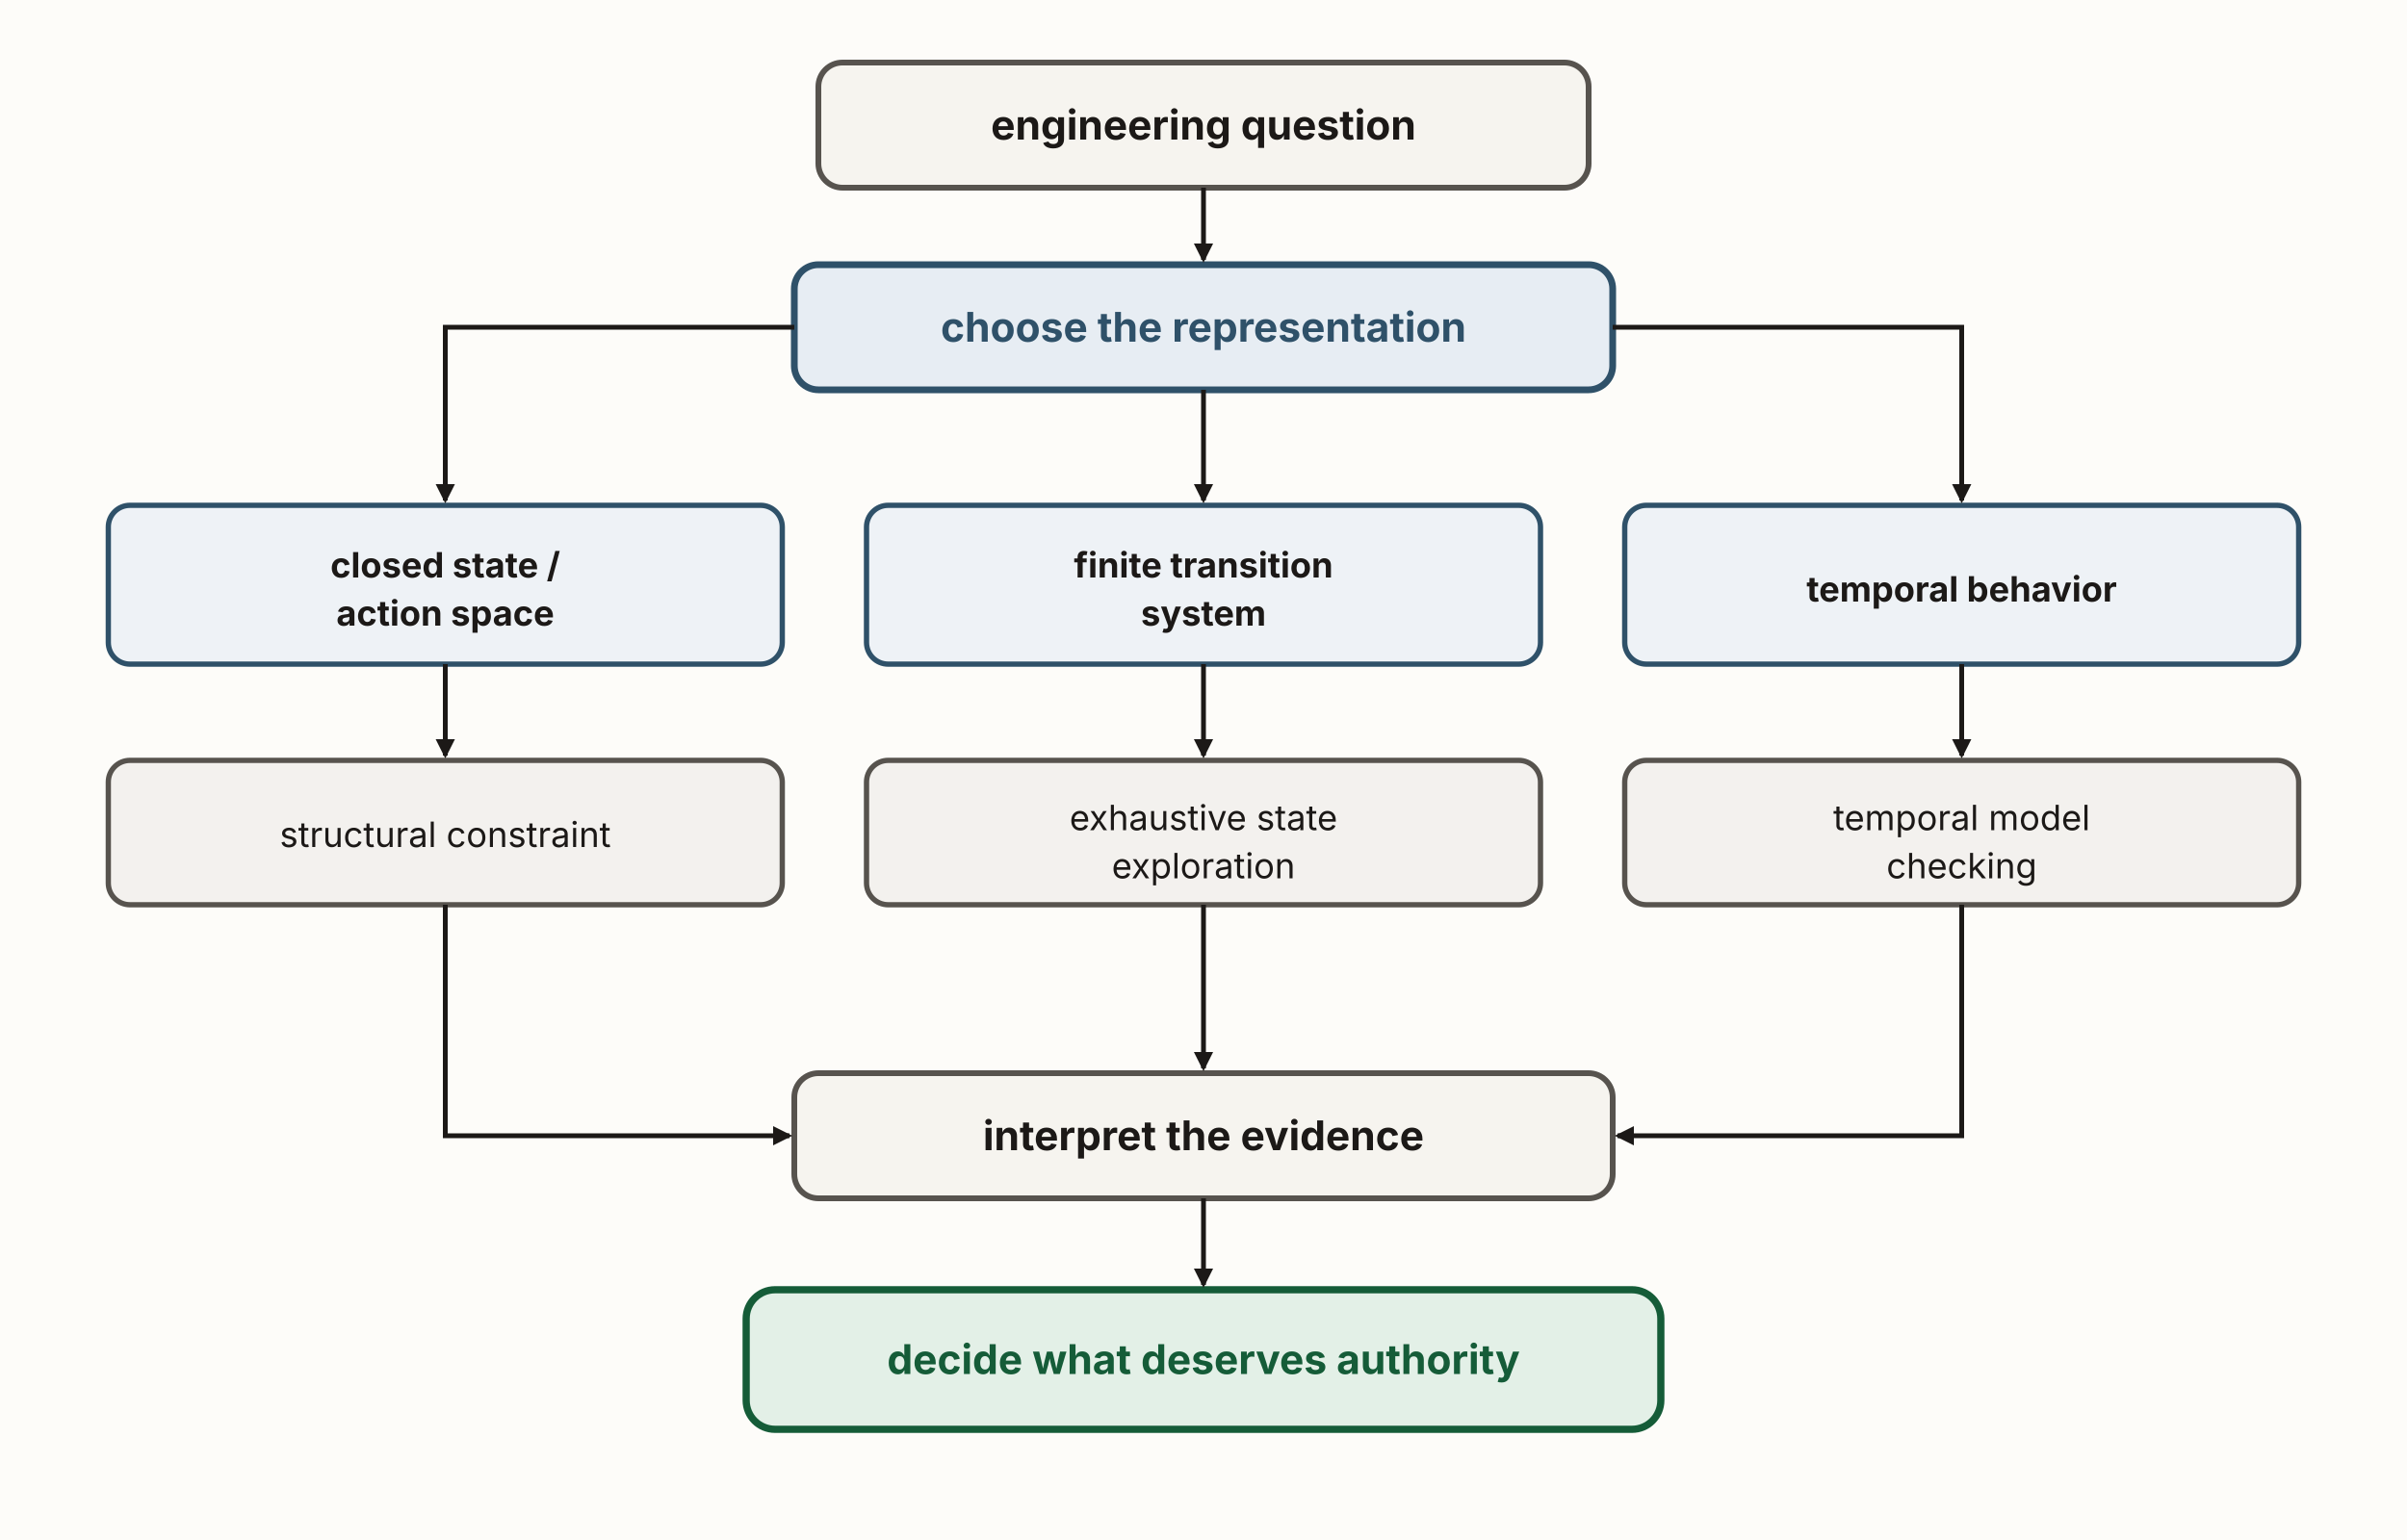
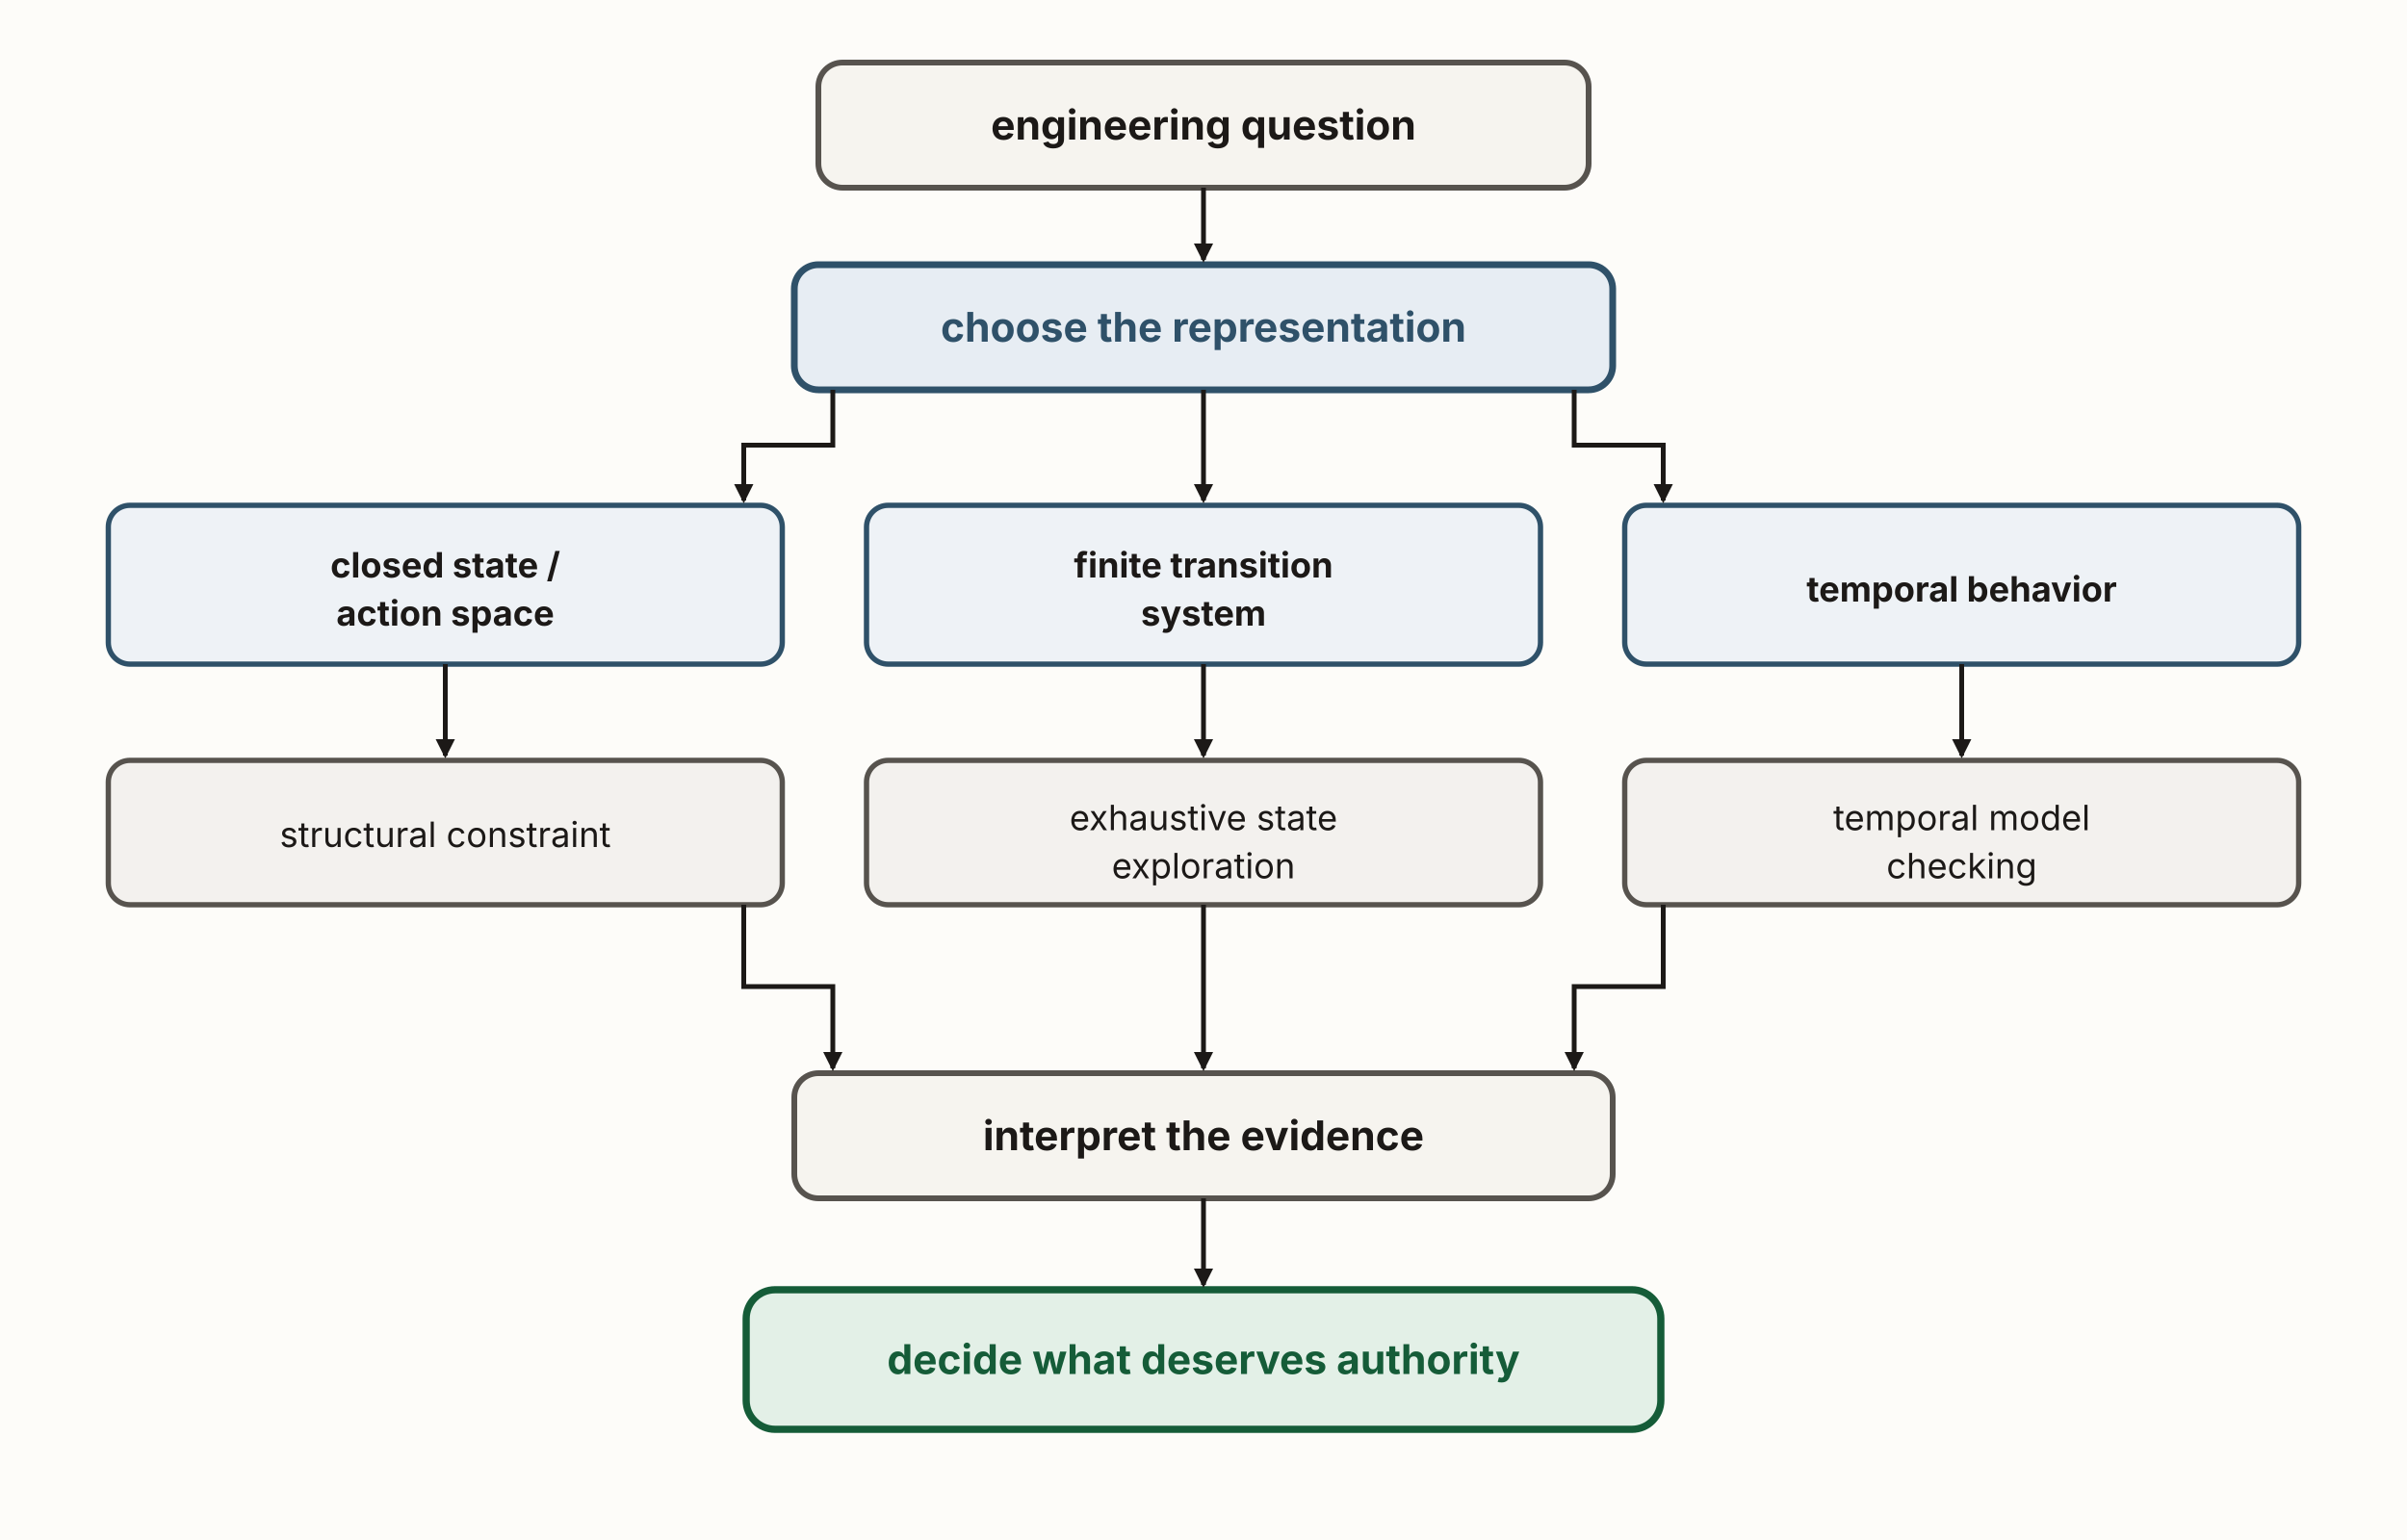
<svg xmlns="http://www.w3.org/2000/svg" viewBox="0 0 1000 640" width="1000" height="640" role="img" aria-labelledby="qapTitle qapDesc" font-family="'Source Sans 3', -apple-system, 'Segoe UI', sans-serif">
  <defs>
    <marker id="qap-k" viewBox="0 0 10 10" refX="8.5" refY="5" markerWidth="8" markerHeight="8" orient="auto" markerUnits="userSpaceOnUse">
      <path d="M0,0 L10,5 L0,10 z" fill="#1c1917" />
    </marker>
  </defs>
  <rect x="0" y="0" width="1000" height="640" fill="#fdfcf9" />
  <rect id="question" x="340" y="26" width="320" height="52" rx="10" fill="#f6f4ef" stroke="#57534e" stroke-width="2.4" />
  <rect id="choose-representation" x="330" y="110" width="340" height="52" rx="10" fill="#e7edf3" stroke="#2f5169" stroke-width="2.8" />
  <rect id="rep-closed" x="45" y="210" width="280" height="66" rx="9" fill="#eef2f6" stroke="#2f5169" stroke-width="2.2" />
  <rect id="rep-finite" x="360" y="210" width="280" height="66" rx="9" fill="#eef2f6" stroke="#2f5169" stroke-width="2.2" />
  <rect id="rep-temporal" x="675" y="210" width="280" height="66" rx="9" fill="#eef2f6" stroke="#2f5169" stroke-width="2.2" />
  <rect id="mech-constraint" x="45" y="316" width="280" height="60" rx="9" fill="#f3f1ee" stroke="#57534e" stroke-width="2.2" />
  <rect id="mech-explicit" x="360" y="316" width="280" height="60" rx="9" fill="#f3f1ee" stroke="#57534e" stroke-width="2.2" />
  <rect id="mech-temporal" x="675" y="316" width="280" height="60" rx="9" fill="#f3f1ee" stroke="#57534e" stroke-width="2.2" />
  <rect id="interpret" x="330" y="446" width="340" height="52" rx="10" fill="#f6f4ef" stroke="#57534e" stroke-width="2.4" />
  <rect id="authority" x="310" y="536" width="380" height="58" rx="12" fill="#e3f0e7" stroke="#155c38" stroke-width="3" />
  <line x1="500" y1="78" x2="500" y2="108" stroke="#1c1917" stroke-width="2" marker-end="url(#qap-k)" />
-   <path d="M330,136 L185,136 L185,208" fill="none" stroke="#1c1917" stroke-width="2" marker-end="url(#qap-k)" />
+   <path d="M346,162 L346,185 L309,185 L309,208" fill="none" stroke="#1c1917" stroke-width="2" marker-end="url(#qap-k)" />
  <path d="M500,162 L500,208" fill="none" stroke="#1c1917" stroke-width="2" marker-end="url(#qap-k)" />
-   <path d="M670,136 L815,136 L815,208" fill="none" stroke="#1c1917" stroke-width="2" marker-end="url(#qap-k)" />
+   <path d="M654,162 L654,185 L691,185 L691,208" fill="none" stroke="#1c1917" stroke-width="2" marker-end="url(#qap-k)" />
  <line x1="185" y1="276" x2="185" y2="314" stroke="#1c1917" stroke-width="2" marker-end="url(#qap-k)" />
  <line x1="500" y1="276" x2="500" y2="314" stroke="#1c1917" stroke-width="2" marker-end="url(#qap-k)" />
  <line x1="815" y1="276" x2="815" y2="314" stroke="#1c1917" stroke-width="2" marker-end="url(#qap-k)" />
-   <path d="M185,376 L185,472 L328,472" fill="none" stroke="#1c1917" stroke-width="2" marker-end="url(#qap-k)" />
+   <path d="M309,376 L309,410 L346,410 L346,444" fill="none" stroke="#1c1917" stroke-width="2" marker-end="url(#qap-k)" />
  <path d="M500,376 L500,444" fill="none" stroke="#1c1917" stroke-width="2" marker-end="url(#qap-k)" />
-   <path d="M815,376 L815,472 L672,472" fill="none" stroke="#1c1917" stroke-width="2" marker-end="url(#qap-k)" />
+   <path d="M691,376 L691,410 L654,410 L654,444" fill="none" stroke="#1c1917" stroke-width="2" marker-end="url(#qap-k)" />
  <line x1="500" y1="498" x2="500" y2="534" stroke="#1c1917" stroke-width="2" marker-end="url(#qap-k)" />
  <text x="500" y="58" text-anchor="middle" font-size="17" font-weight="700" fill="#1c1917">engineering question</text>
  <text x="500" y="142" text-anchor="middle" font-size="17" font-weight="700" fill="#2f5169">choose the representation</text>
  <text x="185" y="240" text-anchor="middle" font-size="14.5" font-weight="700" fill="#1c1917">closed state /</text>
  <text x="185" y="260" text-anchor="middle" font-size="14.5" font-weight="700" fill="#1c1917">action space</text>
  <text x="500" y="240" text-anchor="middle" font-size="14.5" font-weight="700" fill="#1c1917">finite transition</text>
  <text x="500" y="260" text-anchor="middle" font-size="14.5" font-weight="700" fill="#1c1917">system</text>
  <text x="815" y="250" text-anchor="middle" font-size="14.5" font-weight="700" fill="#1c1917">temporal behavior</text>
  <text x="185" y="352" text-anchor="middle" font-size="14.5" fill="#1c1917">structural constraint</text>
  <text x="500" y="345" text-anchor="middle" font-size="14.5" fill="#1c1917">exhaustive state</text>
  <text x="500" y="365" text-anchor="middle" font-size="14.5" fill="#1c1917">exploration</text>
  <text x="815" y="345" text-anchor="middle" font-size="14.5" fill="#1c1917">temporal model</text>
  <text x="815" y="365" text-anchor="middle" font-size="14.5" fill="#1c1917">checking</text>
  <text x="500" y="478" text-anchor="middle" font-size="17" font-weight="700" fill="#1c1917">interpret the evidence</text>
  <text x="500" y="571" text-anchor="middle" font-size="17" font-weight="700" fill="#155c38">decide what deserves authority</text>
</svg>
